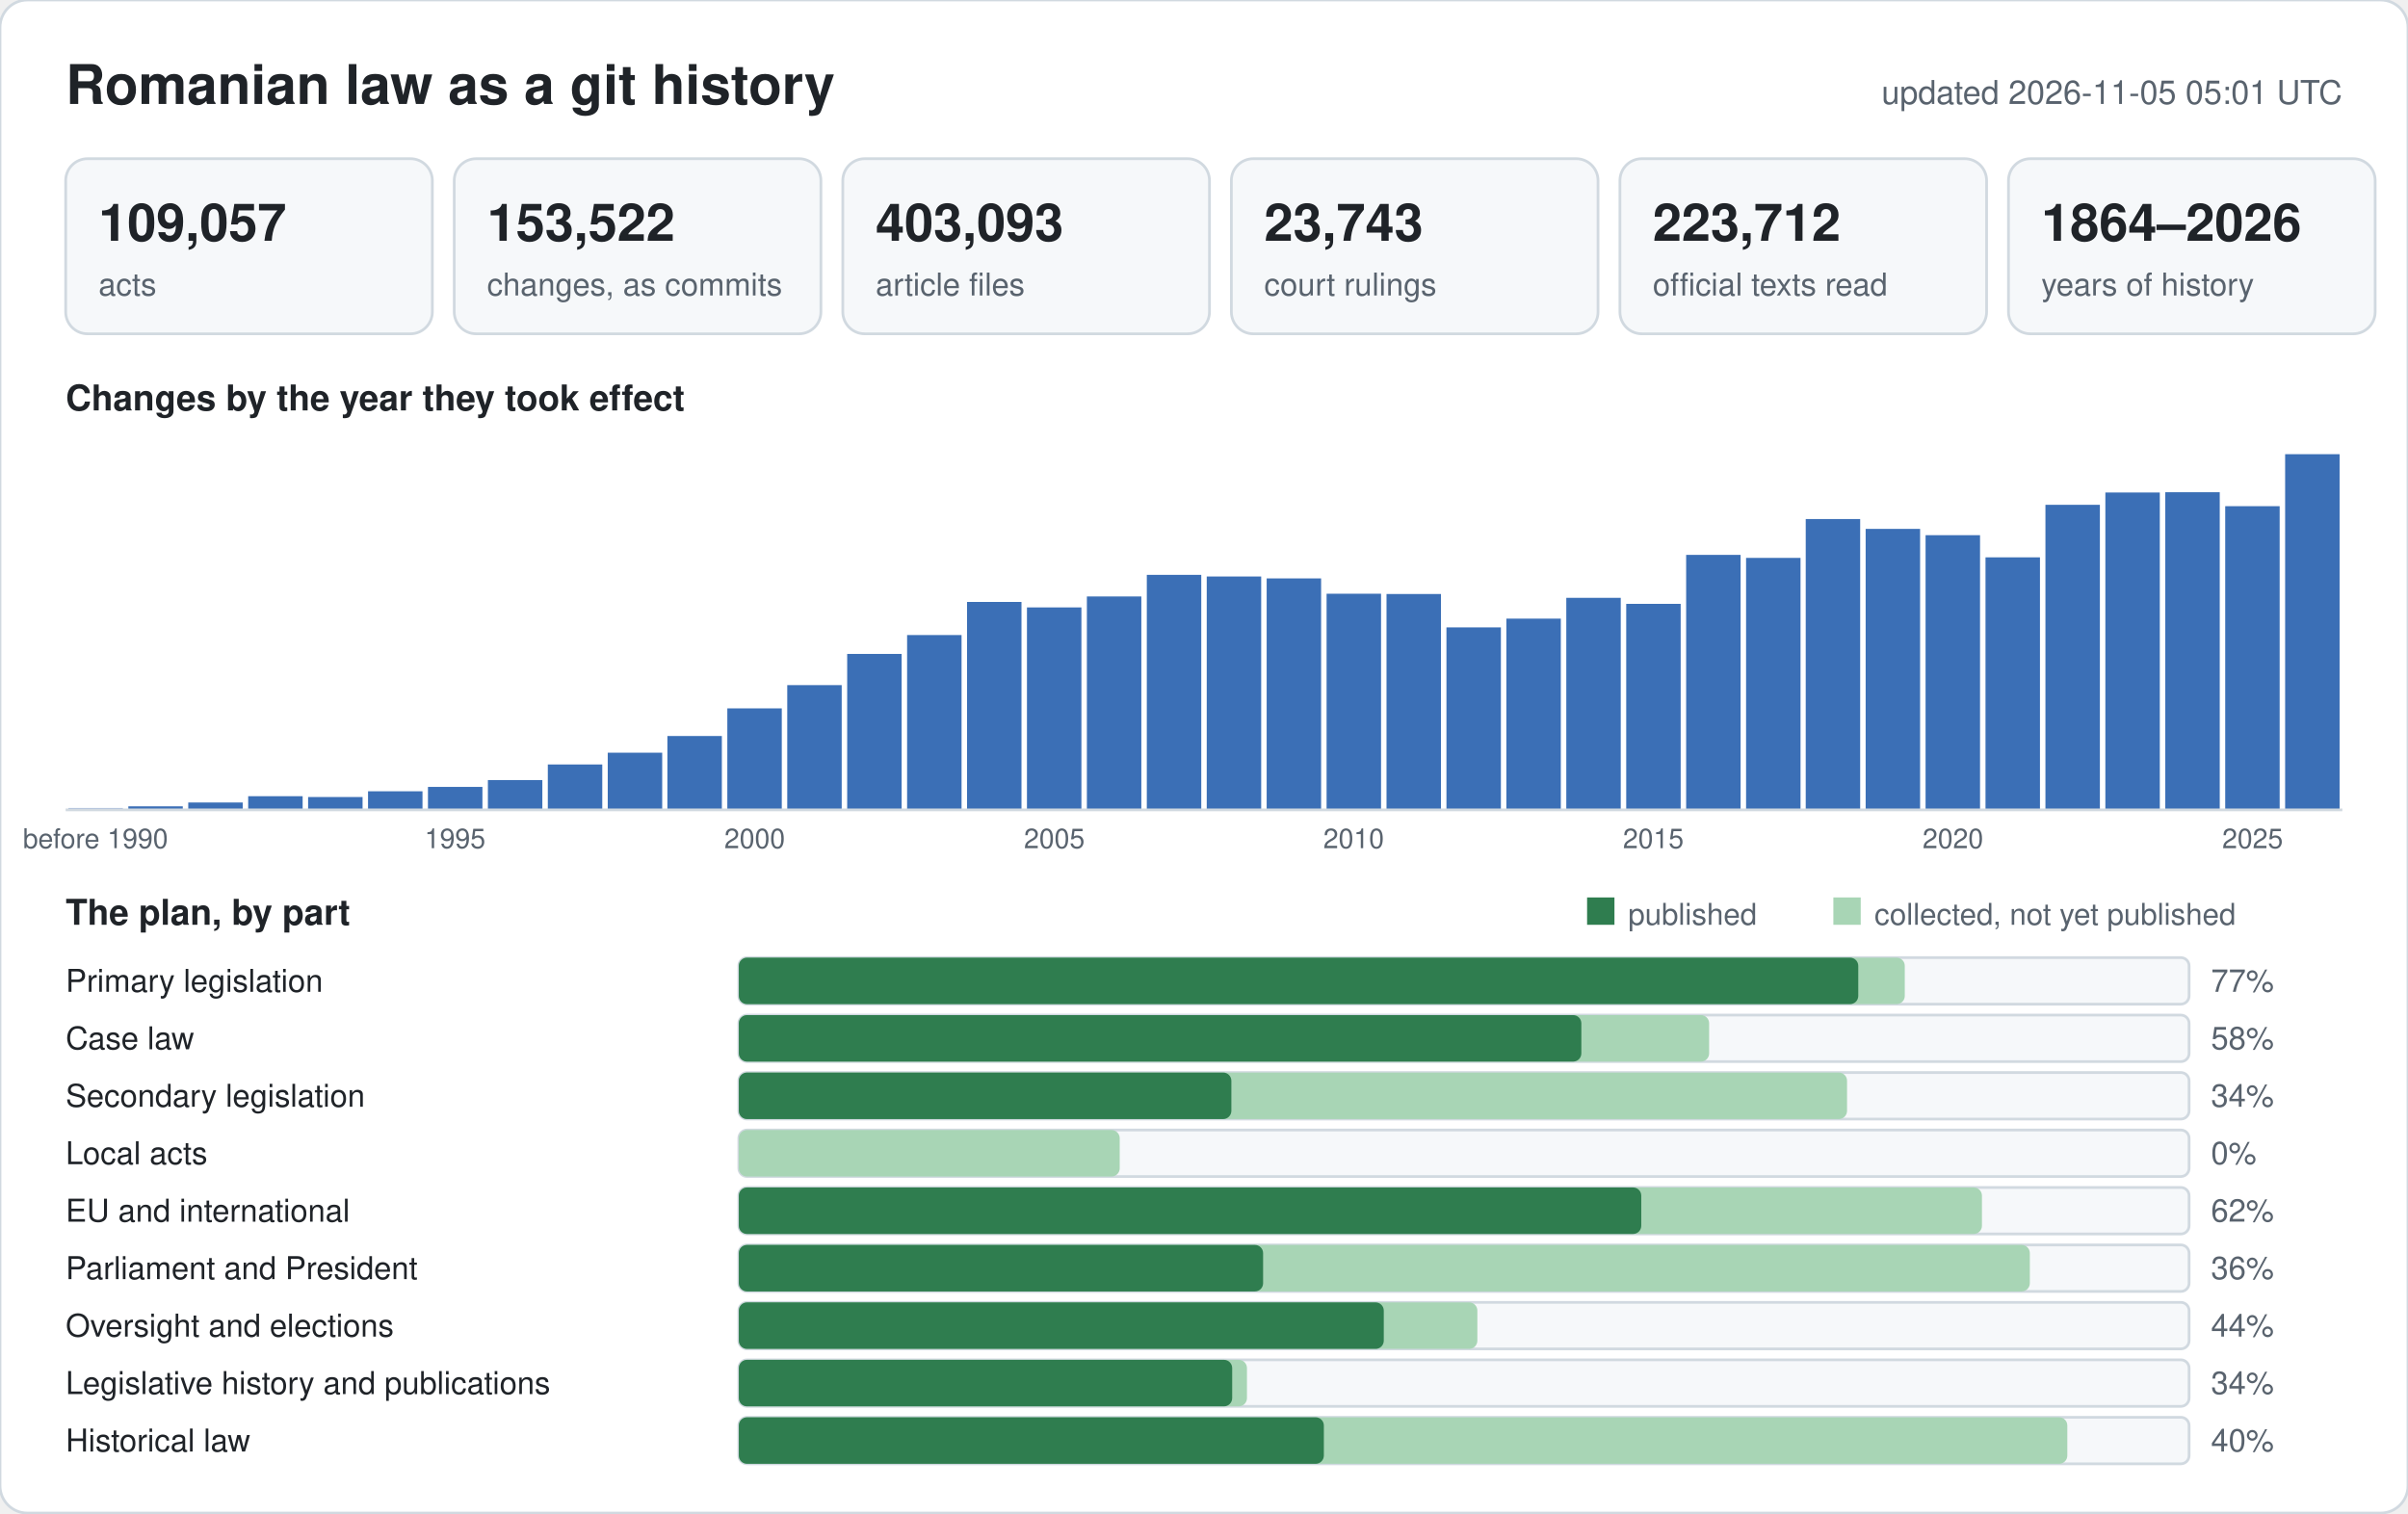
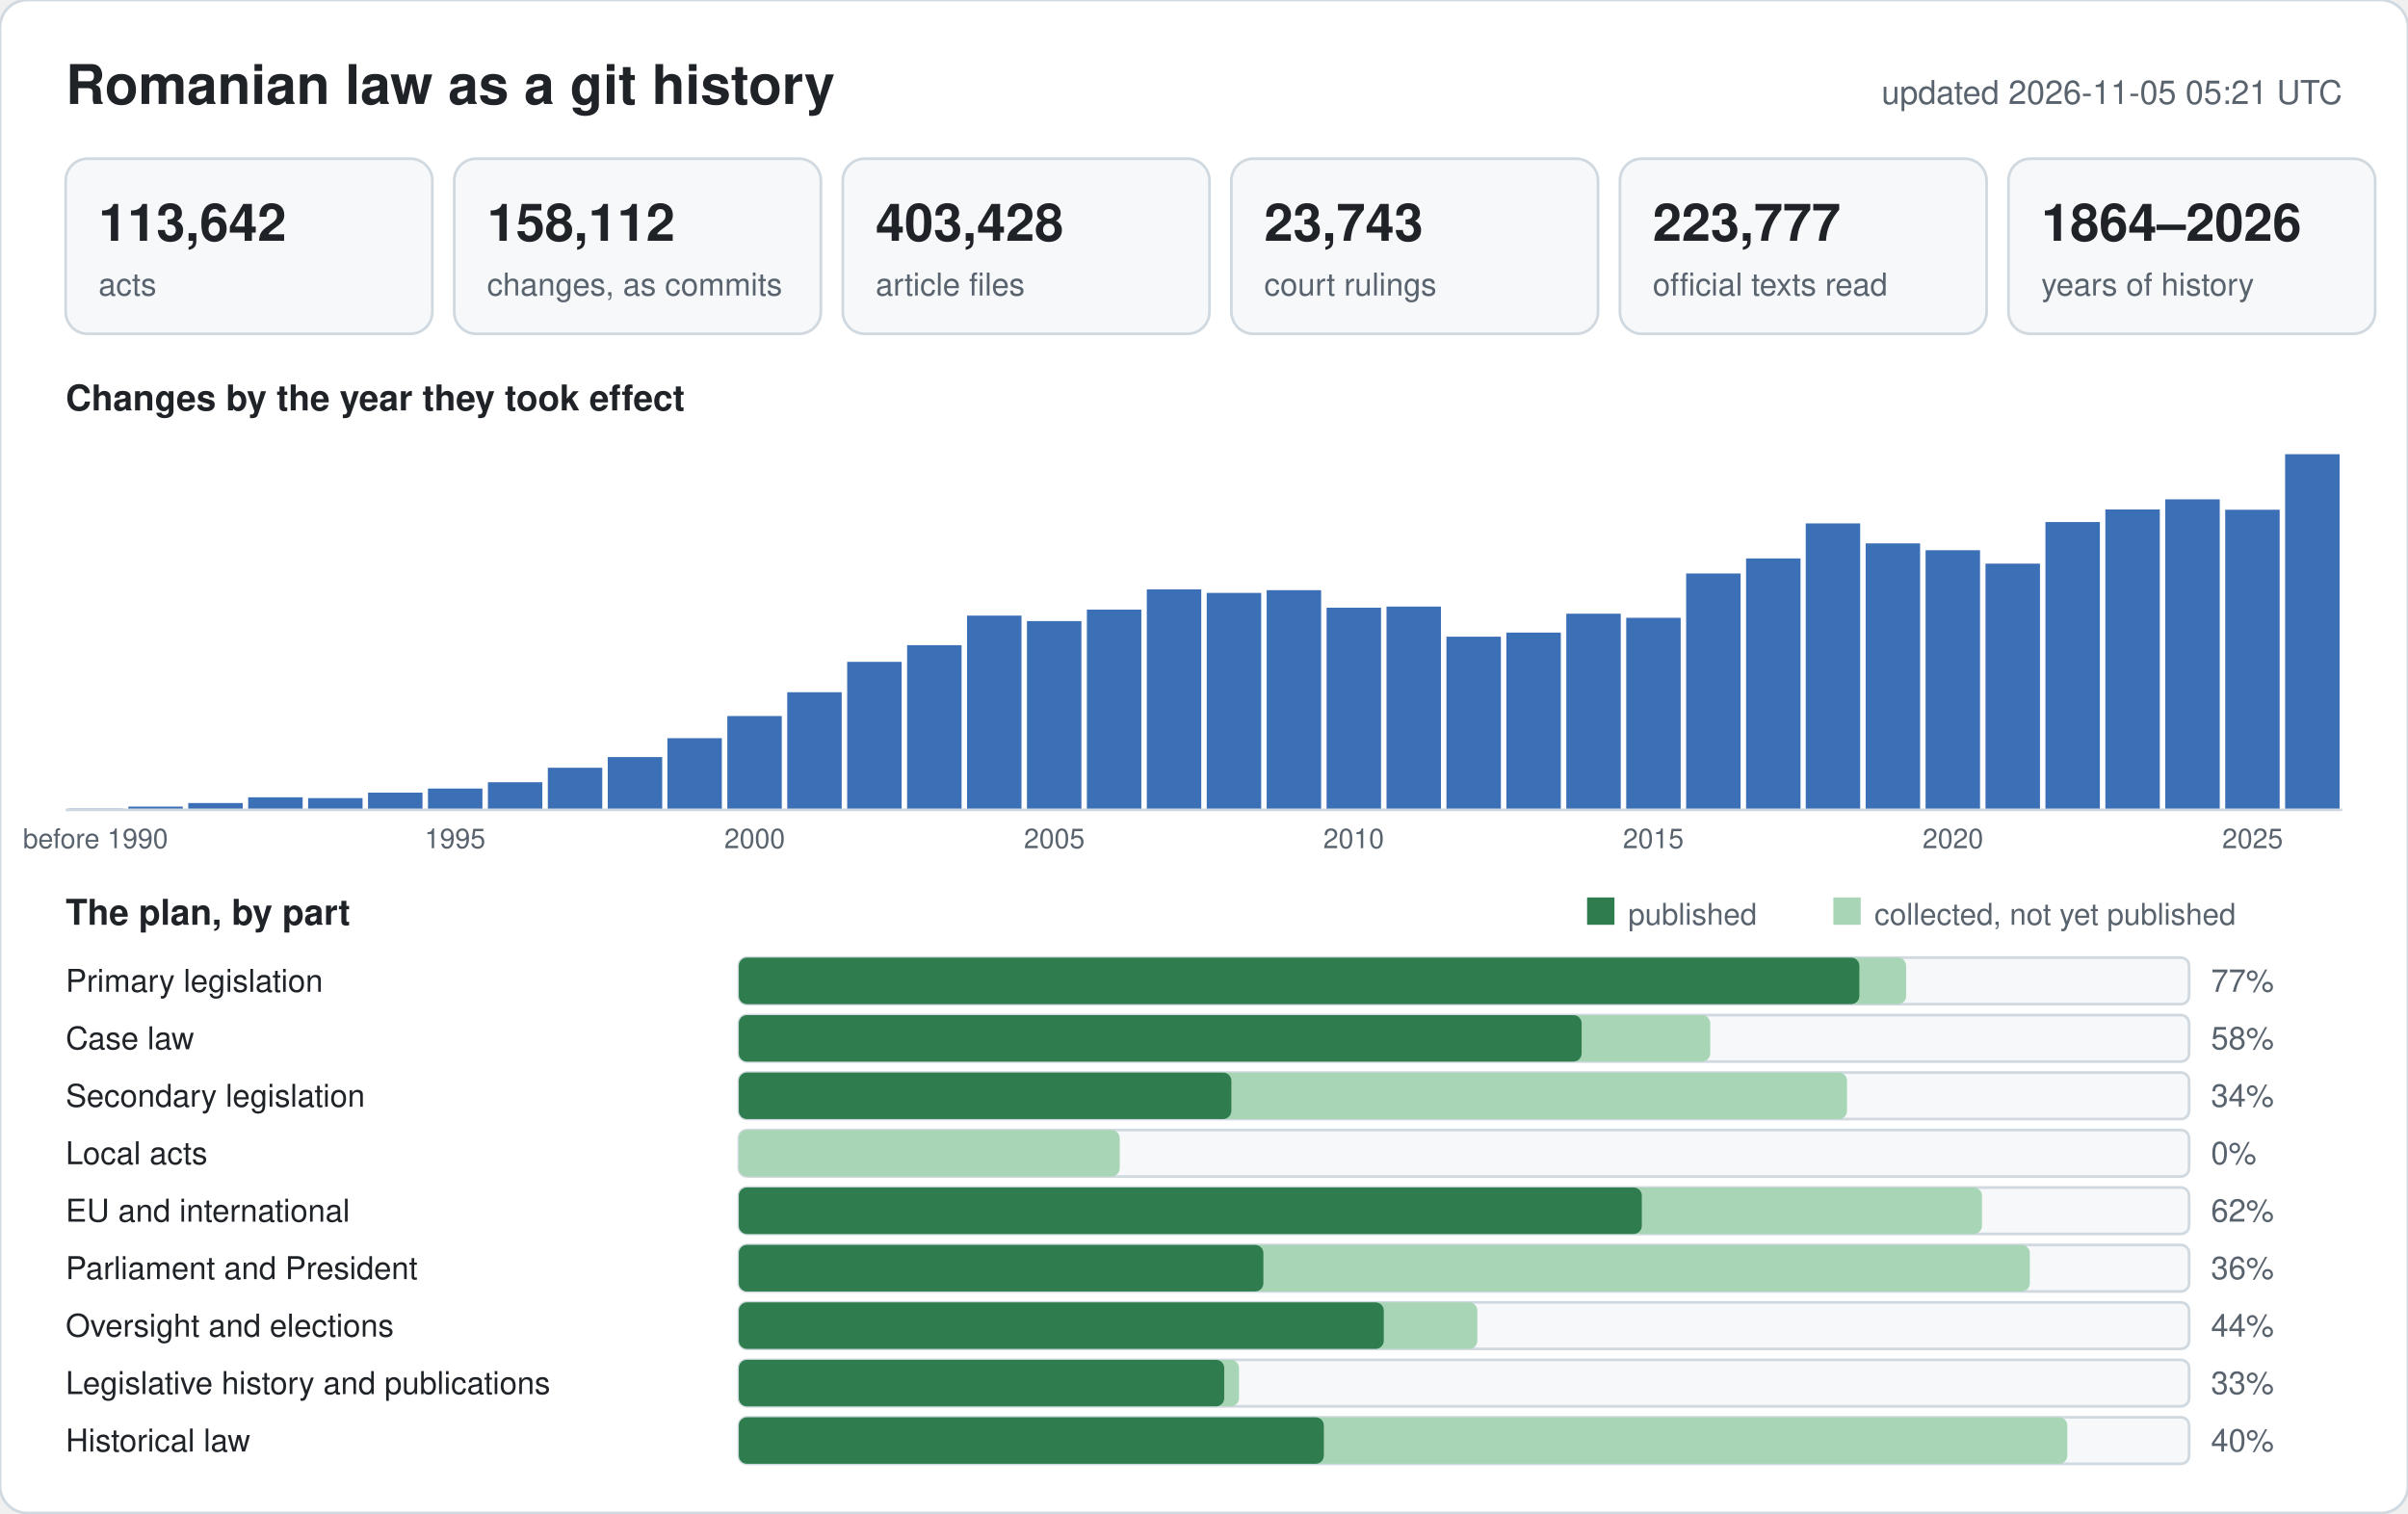
<svg xmlns="http://www.w3.org/2000/svg" width="880" height="553" viewBox="0 0 880 553" font-family="-apple-system,BlinkMacSystemFont,Segoe UI,Helvetica,Arial,sans-serif">
  <rect width="880" height="553" rx="10" fill="#ffffff" stroke="#d1d9e0" />
  <text x="24" y="38" font-size="20" font-weight="600" fill="#1f2328">Romanian law as a git history</text>
-   <text x="856" y="38" font-size="12" text-anchor="end" fill="#59636e">updated 2026-11-05 05:01 UTC</text>
+   <text x="856" y="38" font-size="12" text-anchor="end" fill="#59636e">updated 2026-11-05 05:21 UTC</text>
  <rect x="24" y="58" width="134" height="64" rx="8" fill="#f6f8fa" stroke="#d1d9e0" />
-   <text x="36" y="88" font-size="19" font-weight="600" fill="#1f2328">109,057</text>
+   <text x="36" y="88" font-size="19" font-weight="600" fill="#1f2328">113,642</text>
  <text x="36" y="108" font-size="11.5" fill="#59636e">acts</text>
  <rect x="166" y="58" width="134" height="64" rx="8" fill="#f6f8fa" stroke="#d1d9e0" />
-   <text x="178" y="88" font-size="19" font-weight="600" fill="#1f2328">153,522</text>
+   <text x="178" y="88" font-size="19" font-weight="600" fill="#1f2328">158,112</text>
  <text x="178" y="108" font-size="11.5" fill="#59636e">changes, as commits</text>
  <rect x="308" y="58" width="134" height="64" rx="8" fill="#f6f8fa" stroke="#d1d9e0" />
-   <text x="320" y="88" font-size="19" font-weight="600" fill="#1f2328">403,093</text>
+   <text x="320" y="88" font-size="19" font-weight="600" fill="#1f2328">403,428</text>
  <text x="320" y="108" font-size="11.5" fill="#59636e">article files</text>
  <rect x="450" y="58" width="134" height="64" rx="8" fill="#f6f8fa" stroke="#d1d9e0" />
  <text x="462" y="88" font-size="19" font-weight="600" fill="#1f2328">23,743</text>
  <text x="462" y="108" font-size="11.5" fill="#59636e">court rulings</text>
  <rect x="592" y="58" width="134" height="64" rx="8" fill="#f6f8fa" stroke="#d1d9e0" />
-   <text x="604" y="88" font-size="19" font-weight="600" fill="#1f2328">223,712</text>
+   <text x="604" y="88" font-size="19" font-weight="600" fill="#1f2328">223,777</text>
  <text x="604" y="108" font-size="11.5" fill="#59636e">official texts read</text>
  <rect x="734" y="58" width="134" height="64" rx="8" fill="#f6f8fa" stroke="#d1d9e0" />
  <text x="746" y="88" font-size="19" font-weight="600" fill="#1f2328">1864–2026</text>
  <text x="746" y="108" font-size="11.5" fill="#59636e">years of history</text>
  <text x="24" y="150" font-size="13" font-weight="600" fill="#1f2328">Changes by the year they took effect</text>
-   <rect x="25.0" y="295.3" width="19.9" height="0.7" fill="#9db6dc" />
+   <rect x="25.0" y="295.4" width="19.9" height="0.6" fill="#9db6dc" />
  <text x="34.9" y="310" font-size="10" text-anchor="middle" fill="#59636e">before 1990</text>
-   <rect x="46.9" y="294.7" width="19.9" height="1.3" fill="#3b6fb6" />
-   <rect x="68.8" y="293.3" width="19.9" height="2.7" fill="#3b6fb6" />
-   <rect x="90.7" y="291.0" width="19.9" height="5.0" fill="#3b6fb6" />
-   <rect x="112.6" y="291.3" width="19.9" height="4.7" fill="#3b6fb6" />
-   <rect x="134.5" y="289.2" width="19.9" height="6.8" fill="#3b6fb6" />
-   <rect x="156.4" y="287.6" width="19.9" height="8.4" fill="#3b6fb6" />
+   <rect x="46.9" y="294.8" width="19.9" height="1.2" fill="#3b6fb6" />
+   <rect x="68.8" y="293.5" width="19.9" height="2.5" fill="#3b6fb6" />
+   <rect x="90.7" y="291.4" width="19.9" height="4.6" fill="#3b6fb6" />
+   <rect x="112.6" y="291.7" width="19.9" height="4.3" fill="#3b6fb6" />
+   <rect x="134.5" y="289.7" width="19.9" height="6.3" fill="#3b6fb6" />
+   <rect x="156.4" y="288.2" width="19.9" height="7.8" fill="#3b6fb6" />
  <text x="166.3" y="310" font-size="10" text-anchor="middle" fill="#59636e">1995</text>
-   <rect x="178.3" y="285.1" width="19.9" height="10.9" fill="#3b6fb6" />
-   <rect x="200.2" y="279.4" width="19.9" height="16.6" fill="#3b6fb6" />
-   <rect x="222.1" y="275.1" width="19.9" height="20.9" fill="#3b6fb6" />
-   <rect x="243.9" y="269.0" width="19.9" height="27.0" fill="#3b6fb6" />
-   <rect x="265.8" y="258.9" width="19.9" height="37.1" fill="#3b6fb6" />
+   <rect x="178.3" y="285.9" width="19.9" height="10.1" fill="#3b6fb6" />
+   <rect x="200.2" y="280.6" width="19.9" height="15.4" fill="#3b6fb6" />
+   <rect x="222.1" y="276.7" width="19.9" height="19.3" fill="#3b6fb6" />
+   <rect x="243.9" y="269.8" width="19.9" height="26.2" fill="#3b6fb6" />
+   <rect x="265.8" y="261.7" width="19.9" height="34.3" fill="#3b6fb6" />
  <text x="275.8" y="310" font-size="10" text-anchor="middle" fill="#59636e">2000</text>
-   <rect x="287.7" y="250.4" width="19.9" height="45.6" fill="#3b6fb6" />
-   <rect x="309.6" y="239.0" width="19.9" height="57.0" fill="#3b6fb6" />
-   <rect x="331.5" y="232.1" width="19.9" height="63.9" fill="#3b6fb6" />
-   <rect x="353.4" y="220.0" width="19.9" height="76.0" fill="#3b6fb6" />
-   <rect x="375.3" y="222.0" width="19.9" height="74.0" fill="#3b6fb6" />
+   <rect x="287.7" y="253.0" width="19.9" height="43.0" fill="#3b6fb6" />
+   <rect x="309.6" y="241.9" width="19.9" height="54.1" fill="#3b6fb6" />
+   <rect x="331.5" y="235.8" width="19.9" height="60.2" fill="#3b6fb6" />
+   <rect x="353.4" y="225.0" width="19.9" height="71.0" fill="#3b6fb6" />
+   <rect x="375.3" y="227.0" width="19.9" height="69.0" fill="#3b6fb6" />
  <text x="385.3" y="310" font-size="10" text-anchor="middle" fill="#59636e">2005</text>
-   <rect x="397.2" y="218.0" width="19.9" height="78.0" fill="#3b6fb6" />
-   <rect x="419.1" y="210.1" width="19.9" height="85.9" fill="#3b6fb6" />
-   <rect x="441.0" y="210.7" width="19.9" height="85.3" fill="#3b6fb6" />
-   <rect x="462.9" y="211.4" width="19.9" height="84.6" fill="#3b6fb6" />
-   <rect x="484.8" y="217.0" width="19.9" height="79.0" fill="#3b6fb6" />
+   <rect x="397.2" y="222.8" width="19.9" height="73.2" fill="#3b6fb6" />
+   <rect x="419.1" y="215.4" width="19.9" height="80.6" fill="#3b6fb6" />
+   <rect x="441.0" y="216.7" width="19.9" height="79.3" fill="#3b6fb6" />
+   <rect x="462.9" y="215.7" width="19.9" height="80.3" fill="#3b6fb6" />
+   <rect x="484.8" y="222.1" width="19.9" height="73.9" fill="#3b6fb6" />
  <text x="494.7" y="310" font-size="10" text-anchor="middle" fill="#59636e">2010</text>
-   <rect x="506.7" y="217.1" width="19.9" height="78.9" fill="#3b6fb6" />
-   <rect x="528.6" y="229.3" width="19.9" height="66.7" fill="#3b6fb6" />
-   <rect x="550.5" y="226.1" width="19.9" height="69.9" fill="#3b6fb6" />
-   <rect x="572.4" y="218.5" width="19.9" height="77.5" fill="#3b6fb6" />
-   <rect x="594.3" y="220.7" width="19.9" height="75.3" fill="#3b6fb6" />
+   <rect x="506.7" y="221.7" width="19.9" height="74.3" fill="#3b6fb6" />
+   <rect x="528.6" y="232.7" width="19.9" height="63.3" fill="#3b6fb6" />
+   <rect x="550.5" y="231.2" width="19.9" height="64.8" fill="#3b6fb6" />
+   <rect x="572.4" y="224.3" width="19.9" height="71.7" fill="#3b6fb6" />
+   <rect x="594.3" y="225.8" width="19.9" height="70.2" fill="#3b6fb6" />
  <text x="604.2" y="310" font-size="10" text-anchor="middle" fill="#59636e">2015</text>
-   <rect x="616.2" y="202.8" width="19.9" height="93.2" fill="#3b6fb6" />
-   <rect x="638.1" y="203.9" width="19.9" height="92.1" fill="#3b6fb6" />
-   <rect x="659.9" y="189.7" width="19.9" height="106.3" fill="#3b6fb6" />
-   <rect x="681.8" y="193.3" width="19.9" height="102.7" fill="#3b6fb6" />
-   <rect x="703.7" y="195.6" width="19.9" height="100.4" fill="#3b6fb6" />
+   <rect x="616.2" y="209.6" width="19.9" height="86.4" fill="#3b6fb6" />
+   <rect x="638.1" y="204.1" width="19.9" height="91.9" fill="#3b6fb6" />
+   <rect x="659.9" y="191.3" width="19.9" height="104.7" fill="#3b6fb6" />
+   <rect x="681.8" y="198.6" width="19.9" height="97.4" fill="#3b6fb6" />
+   <rect x="703.7" y="201.1" width="19.9" height="94.9" fill="#3b6fb6" />
  <text x="713.7" y="310" font-size="10" text-anchor="middle" fill="#59636e">2020</text>
-   <rect x="725.6" y="203.7" width="19.9" height="92.3" fill="#3b6fb6" />
-   <rect x="747.5" y="184.5" width="19.9" height="111.5" fill="#3b6fb6" />
-   <rect x="769.4" y="180.0" width="19.9" height="116.0" fill="#3b6fb6" />
-   <rect x="791.3" y="179.9" width="19.9" height="116.1" fill="#3b6fb6" />
-   <rect x="813.2" y="185.0" width="19.9" height="111.0" fill="#3b6fb6" />
+   <rect x="725.6" y="206.0" width="19.9" height="90.0" fill="#3b6fb6" />
+   <rect x="747.5" y="190.8" width="19.9" height="105.2" fill="#3b6fb6" />
+   <rect x="769.4" y="186.2" width="19.9" height="109.8" fill="#3b6fb6" />
+   <rect x="791.3" y="182.5" width="19.9" height="113.5" fill="#3b6fb6" />
+   <rect x="813.2" y="186.3" width="19.9" height="109.7" fill="#3b6fb6" />
  <text x="823.2" y="310" font-size="10" text-anchor="middle" fill="#59636e">2025</text>
  <rect x="835.1" y="166.0" width="19.9" height="130.0" fill="#3b6fb6" />
  <line x1="24" y1="296" x2="856" y2="296" stroke="#d1d9e0" />
  <text x="24" y="338" font-size="13" font-weight="600" fill="#1f2328">The plan, by part</text>
  <rect x="580" y="328" width="10" height="10" fill="#2f7d4f" />
  <text x="595" y="338" font-size="11" fill="#59636e">published</text>
  <rect x="670" y="328" width="10" height="10" fill="#a8d5b5" />
  <text x="685" y="338" font-size="11" fill="#59636e">collected, not yet published</text>
  <text x="24" y="362.5" font-size="11.5" fill="#1f2328">Primary legislation</text>
  <rect x="270" y="350" width="530" height="17" rx="3" fill="#f6f8fa" stroke="#d1d9e0" />
-   <rect x="270" y="350" width="426.1" height="17" rx="3" fill="#a8d5b5" />
-   <rect x="270" y="350" width="409.1" height="17" rx="3" fill="#2f7d4f" />
+   <rect x="270" y="350" width="426.6" height="17" rx="3" fill="#a8d5b5" />
+   <rect x="270" y="350" width="409.5" height="17" rx="3" fill="#2f7d4f" />
  <text x="808" y="362.5" font-size="11.5" fill="#59636e">77%</text>
  <text x="24" y="383.5" font-size="11.5" fill="#1f2328">Case law</text>
  <rect x="270" y="371" width="530" height="17" rx="3" fill="#f6f8fa" stroke="#d1d9e0" />
-   <rect x="270" y="371" width="354.6" height="17" rx="3" fill="#a8d5b5" />
-   <rect x="270" y="371" width="307.9" height="17" rx="3" fill="#2f7d4f" />
+   <rect x="270" y="371" width="355.0" height="17" rx="3" fill="#a8d5b5" />
+   <rect x="270" y="371" width="308.0" height="17" rx="3" fill="#2f7d4f" />
  <text x="808" y="383.5" font-size="11.5" fill="#59636e">58%</text>
  <text x="24" y="404.5" font-size="11.5" fill="#1f2328">Secondary legislation</text>
  <rect x="270" y="392" width="530" height="17" rx="3" fill="#f6f8fa" stroke="#d1d9e0" />
  <rect x="270" y="392" width="405.0" height="17" rx="3" fill="#a8d5b5" />
  <rect x="270" y="392" width="180.0" height="17" rx="3" fill="#2f7d4f" />
  <text x="808" y="404.5" font-size="11.5" fill="#59636e">34%</text>
  <text x="24" y="425.5" font-size="11.5" fill="#1f2328">Local acts</text>
  <rect x="270" y="413" width="530" height="17" rx="3" fill="#f6f8fa" stroke="#d1d9e0" />
  <rect x="270" y="413" width="139.2" height="17" rx="3" fill="#a8d5b5" />
  <rect x="270" y="413" width="0.0" height="17" rx="3" fill="#2f7d4f" />
  <text x="808" y="425.5" font-size="11.5" fill="#59636e">0%</text>
  <text x="24" y="446.5" font-size="11.5" fill="#1f2328">EU and international</text>
  <rect x="270" y="434" width="530" height="17" rx="3" fill="#f6f8fa" stroke="#d1d9e0" />
  <rect x="270" y="434" width="454.3" height="17" rx="3" fill="#a8d5b5" />
-   <rect x="270" y="434" width="329.8" height="17" rx="3" fill="#2f7d4f" />
+   <rect x="270" y="434" width="330.0" height="17" rx="3" fill="#2f7d4f" />
  <text x="808" y="446.5" font-size="11.5" fill="#59636e">62%</text>
  <text x="24" y="467.5" font-size="11.5" fill="#1f2328">Parliament and President</text>
  <rect x="270" y="455" width="530" height="17" rx="3" fill="#f6f8fa" stroke="#d1d9e0" />
  <rect x="270" y="455" width="471.8" height="17" rx="3" fill="#a8d5b5" />
-   <rect x="270" y="455" width="191.6" height="17" rx="3" fill="#2f7d4f" />
+   <rect x="270" y="455" width="191.7" height="17" rx="3" fill="#2f7d4f" />
  <text x="808" y="467.5" font-size="11.5" fill="#59636e">36%</text>
  <text x="24" y="488.5" font-size="11.5" fill="#1f2328">Oversight and elections</text>
  <rect x="270" y="476" width="530" height="17" rx="3" fill="#f6f8fa" stroke="#d1d9e0" />
  <rect x="270" y="476" width="269.9" height="17" rx="3" fill="#a8d5b5" />
  <rect x="270" y="476" width="235.7" height="17" rx="3" fill="#2f7d4f" />
  <text x="808" y="488.5" font-size="11.5" fill="#59636e">44%</text>
  <text x="24" y="509.5" font-size="11.5" fill="#1f2328">Legislative history and publications</text>
  <rect x="270" y="497" width="530" height="17" rx="3" fill="#f6f8fa" stroke="#d1d9e0" />
-   <rect x="270" y="497" width="185.7" height="17" rx="3" fill="#a8d5b5" />
-   <rect x="270" y="497" width="180.3" height="17" rx="3" fill="#2f7d4f" />
-   <text x="808" y="509.5" font-size="11.5" fill="#59636e">34%</text>
+   <rect x="270" y="497" width="182.8" height="17" rx="3" fill="#a8d5b5" />
+   <rect x="270" y="497" width="177.4" height="17" rx="3" fill="#2f7d4f" />
+   <text x="808" y="509.5" font-size="11.5" fill="#59636e">33%</text>
  <text x="24" y="530.5" font-size="11.5" fill="#1f2328">Historical law</text>
  <rect x="270" y="518" width="530" height="17" rx="3" fill="#f6f8fa" stroke="#d1d9e0" />
  <rect x="270" y="518" width="485.5" height="17" rx="3" fill="#a8d5b5" />
  <rect x="270" y="518" width="213.8" height="17" rx="3" fill="#2f7d4f" />
  <text x="808" y="530.5" font-size="11.5" fill="#59636e">40%</text>
</svg>
